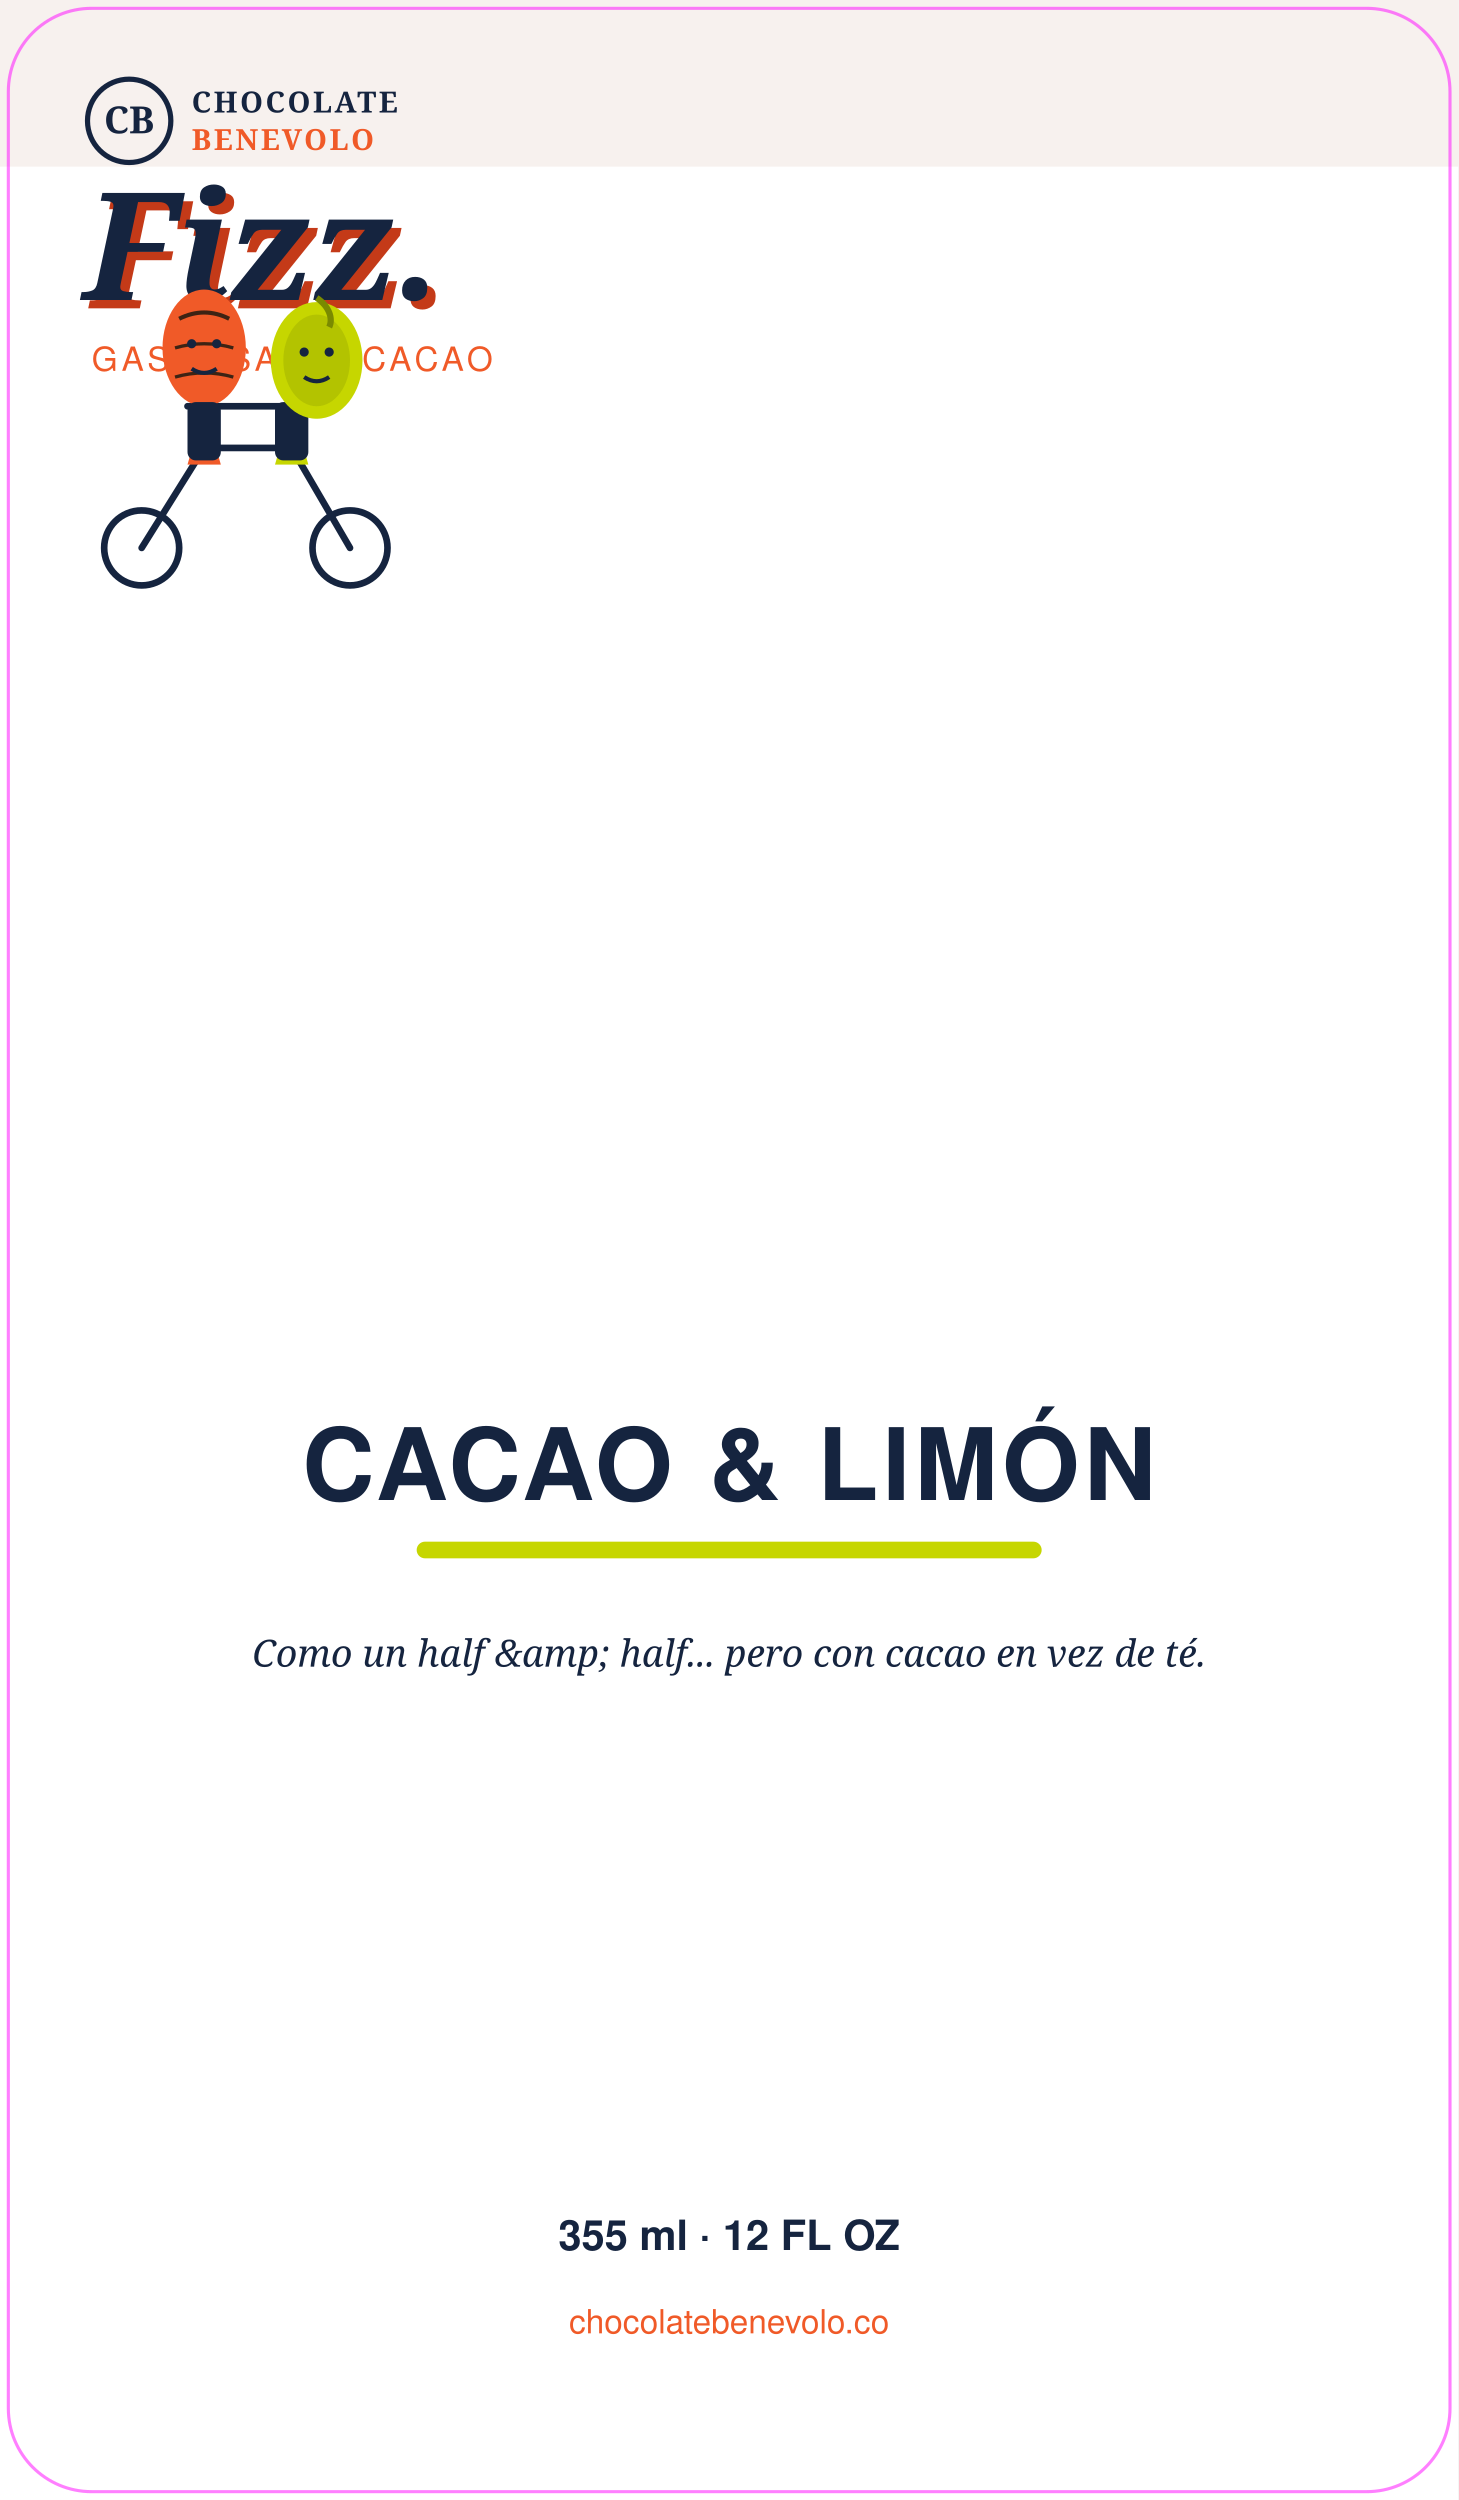
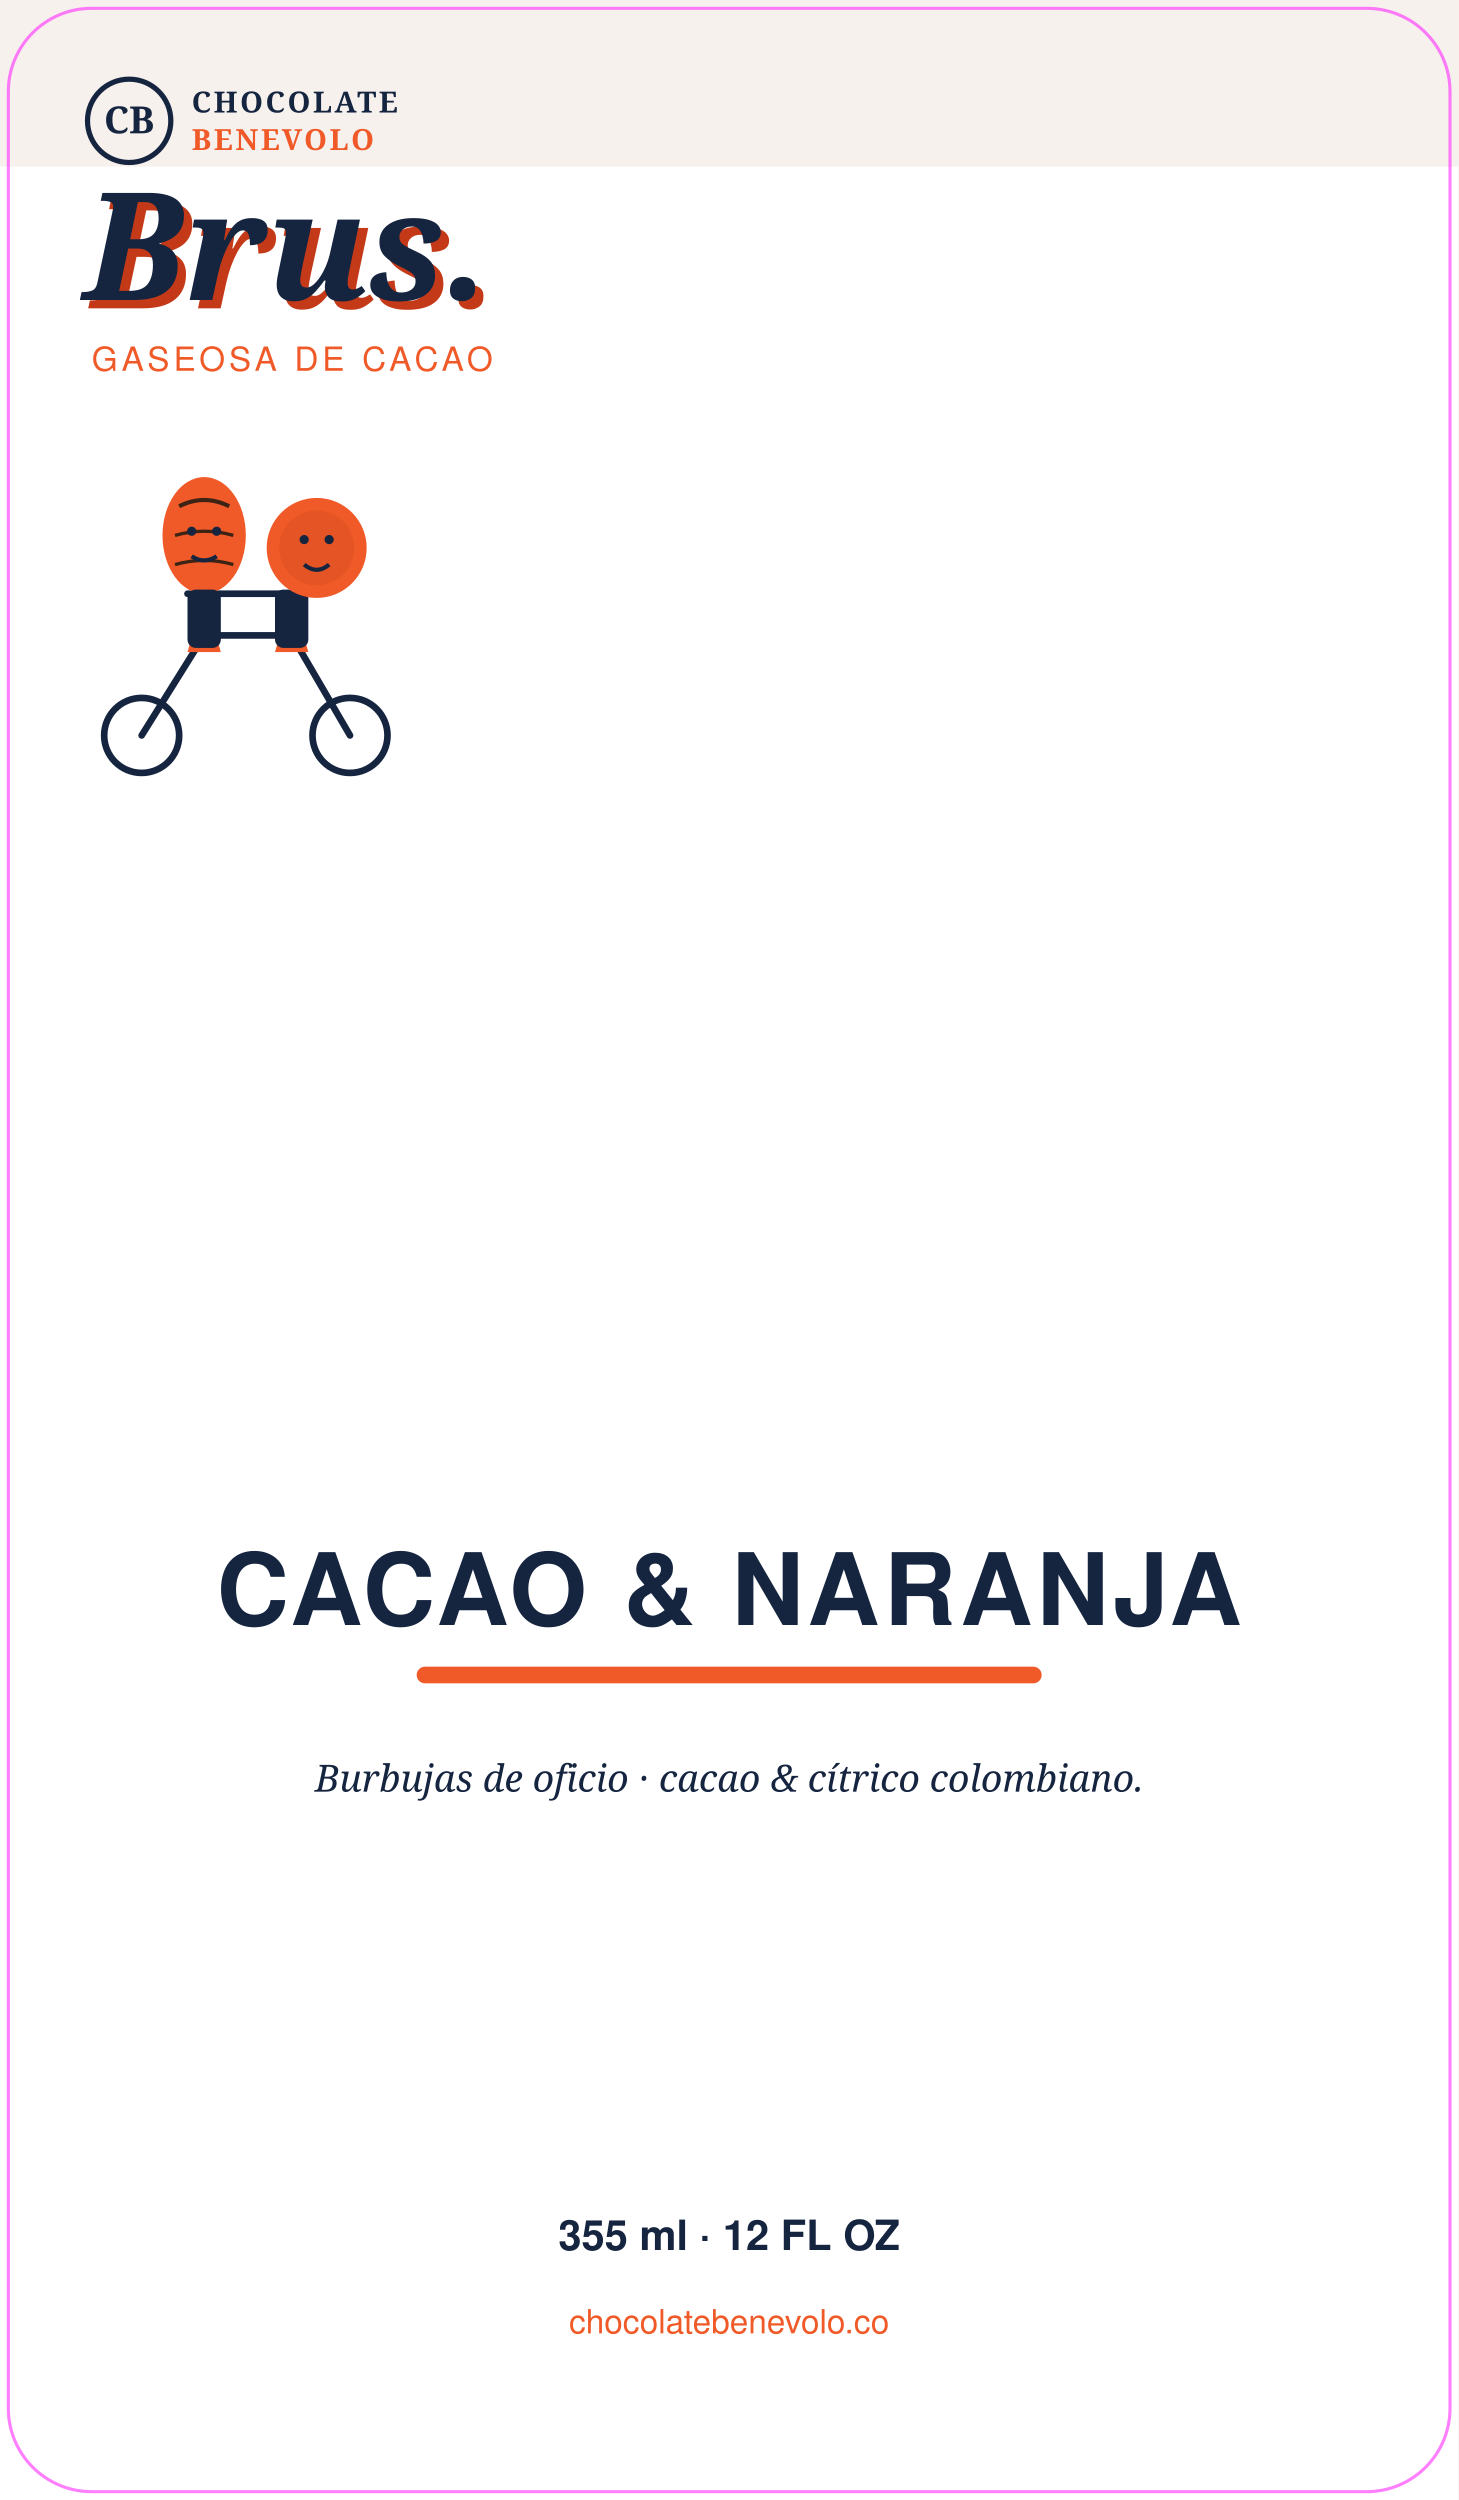
- <svg xmlns="http://www.w3.org/2000/svg" width="70mm" height="120mm" viewBox="0 0 700 1200" role="img" aria-label="Fizz. CACAO &amp; LIMÓN">
+ <svg xmlns="http://www.w3.org/2000/svg" width="70mm" height="120mm" viewBox="0 0 700 1200" role="img" aria-label="Brus. CACAO &amp; NARANJA">
  <g id="ARTWORK">
    <rect width="700" height="1200" fill="#FFFFFF" />
    <rect width="700" height="80" fill="#F7F1EE" />
    <g id="LOCKUP_CB" transform="translate(40,36)">
      <circle cx="22" cy="22" r="20" fill="none" stroke="#15243F" stroke-width="2.5" />
      <text x="22" y="28" text-anchor="middle" font-family="Georgia, serif" font-size="18" font-weight="700" fill="#15243F">CB</text>
      <text x="52" y="18" font-family="Georgia, serif" font-size="14" font-weight="700" fill="#15243F" letter-spacing="1.2">CHOCOLATE</text>
      <text x="52" y="36" font-family="Georgia, serif" font-size="14" font-weight="700" fill="#F05A28" letter-spacing="1.2">BENEVOLO</text>
    </g>
    <g id="WORDMARK">
-       <text x="44" y="148" font-family="Bodoni Moda, Didot, Georgia, serif" font-size="72" font-style="italic" font-weight="900" fill="#C43A18">Fizz.</text>
-       <text x="40" y="144" font-family="Bodoni Moda, Didot, Georgia, serif" font-size="72" font-style="italic" font-weight="900" fill="#15243F">Fizz.</text>
+       <text x="44" y="148" font-family="Bodoni Moda, Didot, Georgia, serif" font-size="72" font-style="italic" font-weight="900" fill="#C43A18">Brus.</text>
+       <text x="40" y="144" font-family="Bodoni Moda, Didot, Georgia, serif" font-size="72" font-style="italic" font-weight="900" fill="#15243F">Brus.</text>
    </g>
    <text x="44" y="178" font-family="Outfit, Helvetica, Arial, sans-serif" font-size="16" fill="#F05A28" letter-spacing="2">GASEOSA DE CACAO</text>
-     <g id="DUO" transform="translate(20,95)">
+     <g id="DUO" transform="translate(20,185)">
      <g id="VEHICLE" fill="none" stroke="#15243F" stroke-width="3.2" stroke-linecap="round">
        <circle cx="48" cy="168" r="18" />
        <circle cx="148" cy="168" r="18" />
        <path d="M48 168 L78 120 L120 120 L148 168" />
        <path d="M78 120 L78 100" />
        <path d="M120 120 L120 100" />
        <path d="M70 100 H130" />
      </g>
      <g id="CACAO_RIDER">
        <path d="M78 100 L70 128 L86 128 Z" fill="#F05A28" />
        <ellipse cx="78" cy="72" rx="20" ry="28" fill="#F05A28" />
        <path d="M66 58 Q78 52 90 58" fill="none" stroke="#3D2314" stroke-width="2" />
        <path d="M64 72 Q78 68 92 72" fill="none" stroke="#3D2314" stroke-width="1.6" />
        <path d="M64 86 Q78 82 92 86" fill="none" stroke="#3D2314" stroke-width="1.6" />
        <circle cx="72" cy="70" r="2.2" fill="#15243F" />
        <circle cx="84" cy="70" r="2.2" fill="#15243F" />
        <path d="M72 82 Q78 86 84 82" fill="none" stroke="#15243F" stroke-width="2" />
        <rect x="70" y="98" width="16" height="28" rx="4" fill="#15243F" />
      </g>
      <g id="FLAVOR_RIDER">
-         <path d="M120 100 L112 128 L128 128 Z" fill="#C6D600" />
+         <path d="M120 100 L112 128 L128 128 Z" fill="#F05A28" />
        <rect x="112" y="98" width="16" height="28" rx="4" fill="#15243F" />
-         <ellipse cx="132" cy="78" rx="22" ry="28" fill="#C6D600" />
-         <ellipse cx="132" cy="78" rx="16" ry="22" fill="#7A8A00" opacity="0.25" />
-         <path d="M132 48 C138 52 140 58 138 62" fill="none" stroke="#7A8A00" stroke-width="3" />
+         <circle cx="132" cy="78" r="24" fill="#F05A28" />
+         <circle cx="132" cy="78" r="18" fill="#B33A12" opacity="0.2" />
        <circle cx="126" cy="74" r="2.2" fill="#15243F" />
        <circle cx="138" cy="74" r="2.2" fill="#15243F" />
-         <path d="M126 86 Q132 90 138 86" fill="none" stroke="#15243F" stroke-width="2" />
+         <path d="M126 86 Q132 91 138 86" fill="none" stroke="#15243F" stroke-width="2" />
      </g>
    </g>
-     <text x="350" y="720" text-anchor="middle" font-family="Outfit, Helvetica, Arial, sans-serif" font-size="48" font-weight="800" fill="#15243F" letter-spacing="2">CACAO &amp; LIMÓN</text>
-     <rect x="200" y="740" width="300" height="8" rx="4" fill="#C6D600" />
-     <text x="350" y="800" text-anchor="middle" font-family="Georgia, serif" font-size="18" font-style="italic" fill="#15243F">Como un half &amp;amp; half... pero con cacao en vez de té.</text>
+     <text x="350" y="780" text-anchor="middle" font-family="Outfit, Helvetica, Arial, sans-serif" font-size="48" font-weight="800" fill="#15243F" letter-spacing="2">CACAO &amp; NARANJA</text>
+     <rect x="200" y="800" width="300" height="8" rx="4" fill="#F05A28" />
+     <text x="350" y="860" text-anchor="middle" font-family="Georgia, serif" font-size="18" font-style="italic" fill="#15243F">Burbujas de oficio · cacao &amp; cítrico colombiano.</text>
    <text x="350" y="1080" text-anchor="middle" font-family="Outfit, Helvetica, Arial, sans-serif" font-size="20" font-weight="700" fill="#15243F">355 ml · 12 FL OZ</text>
    <text x="350" y="1120" text-anchor="middle" font-family="Outfit, Helvetica, Arial, sans-serif" font-size="16" fill="#F05A28">chocolatebenevolo.co</text>
  </g>
  <g id="DIELINE_CUT" fill="none" stroke="#FF00FF" stroke-width="1.5" opacity="0.5">
    <rect x="4" y="4" width="692" height="1192" rx="40" />
  </g>
</svg>
